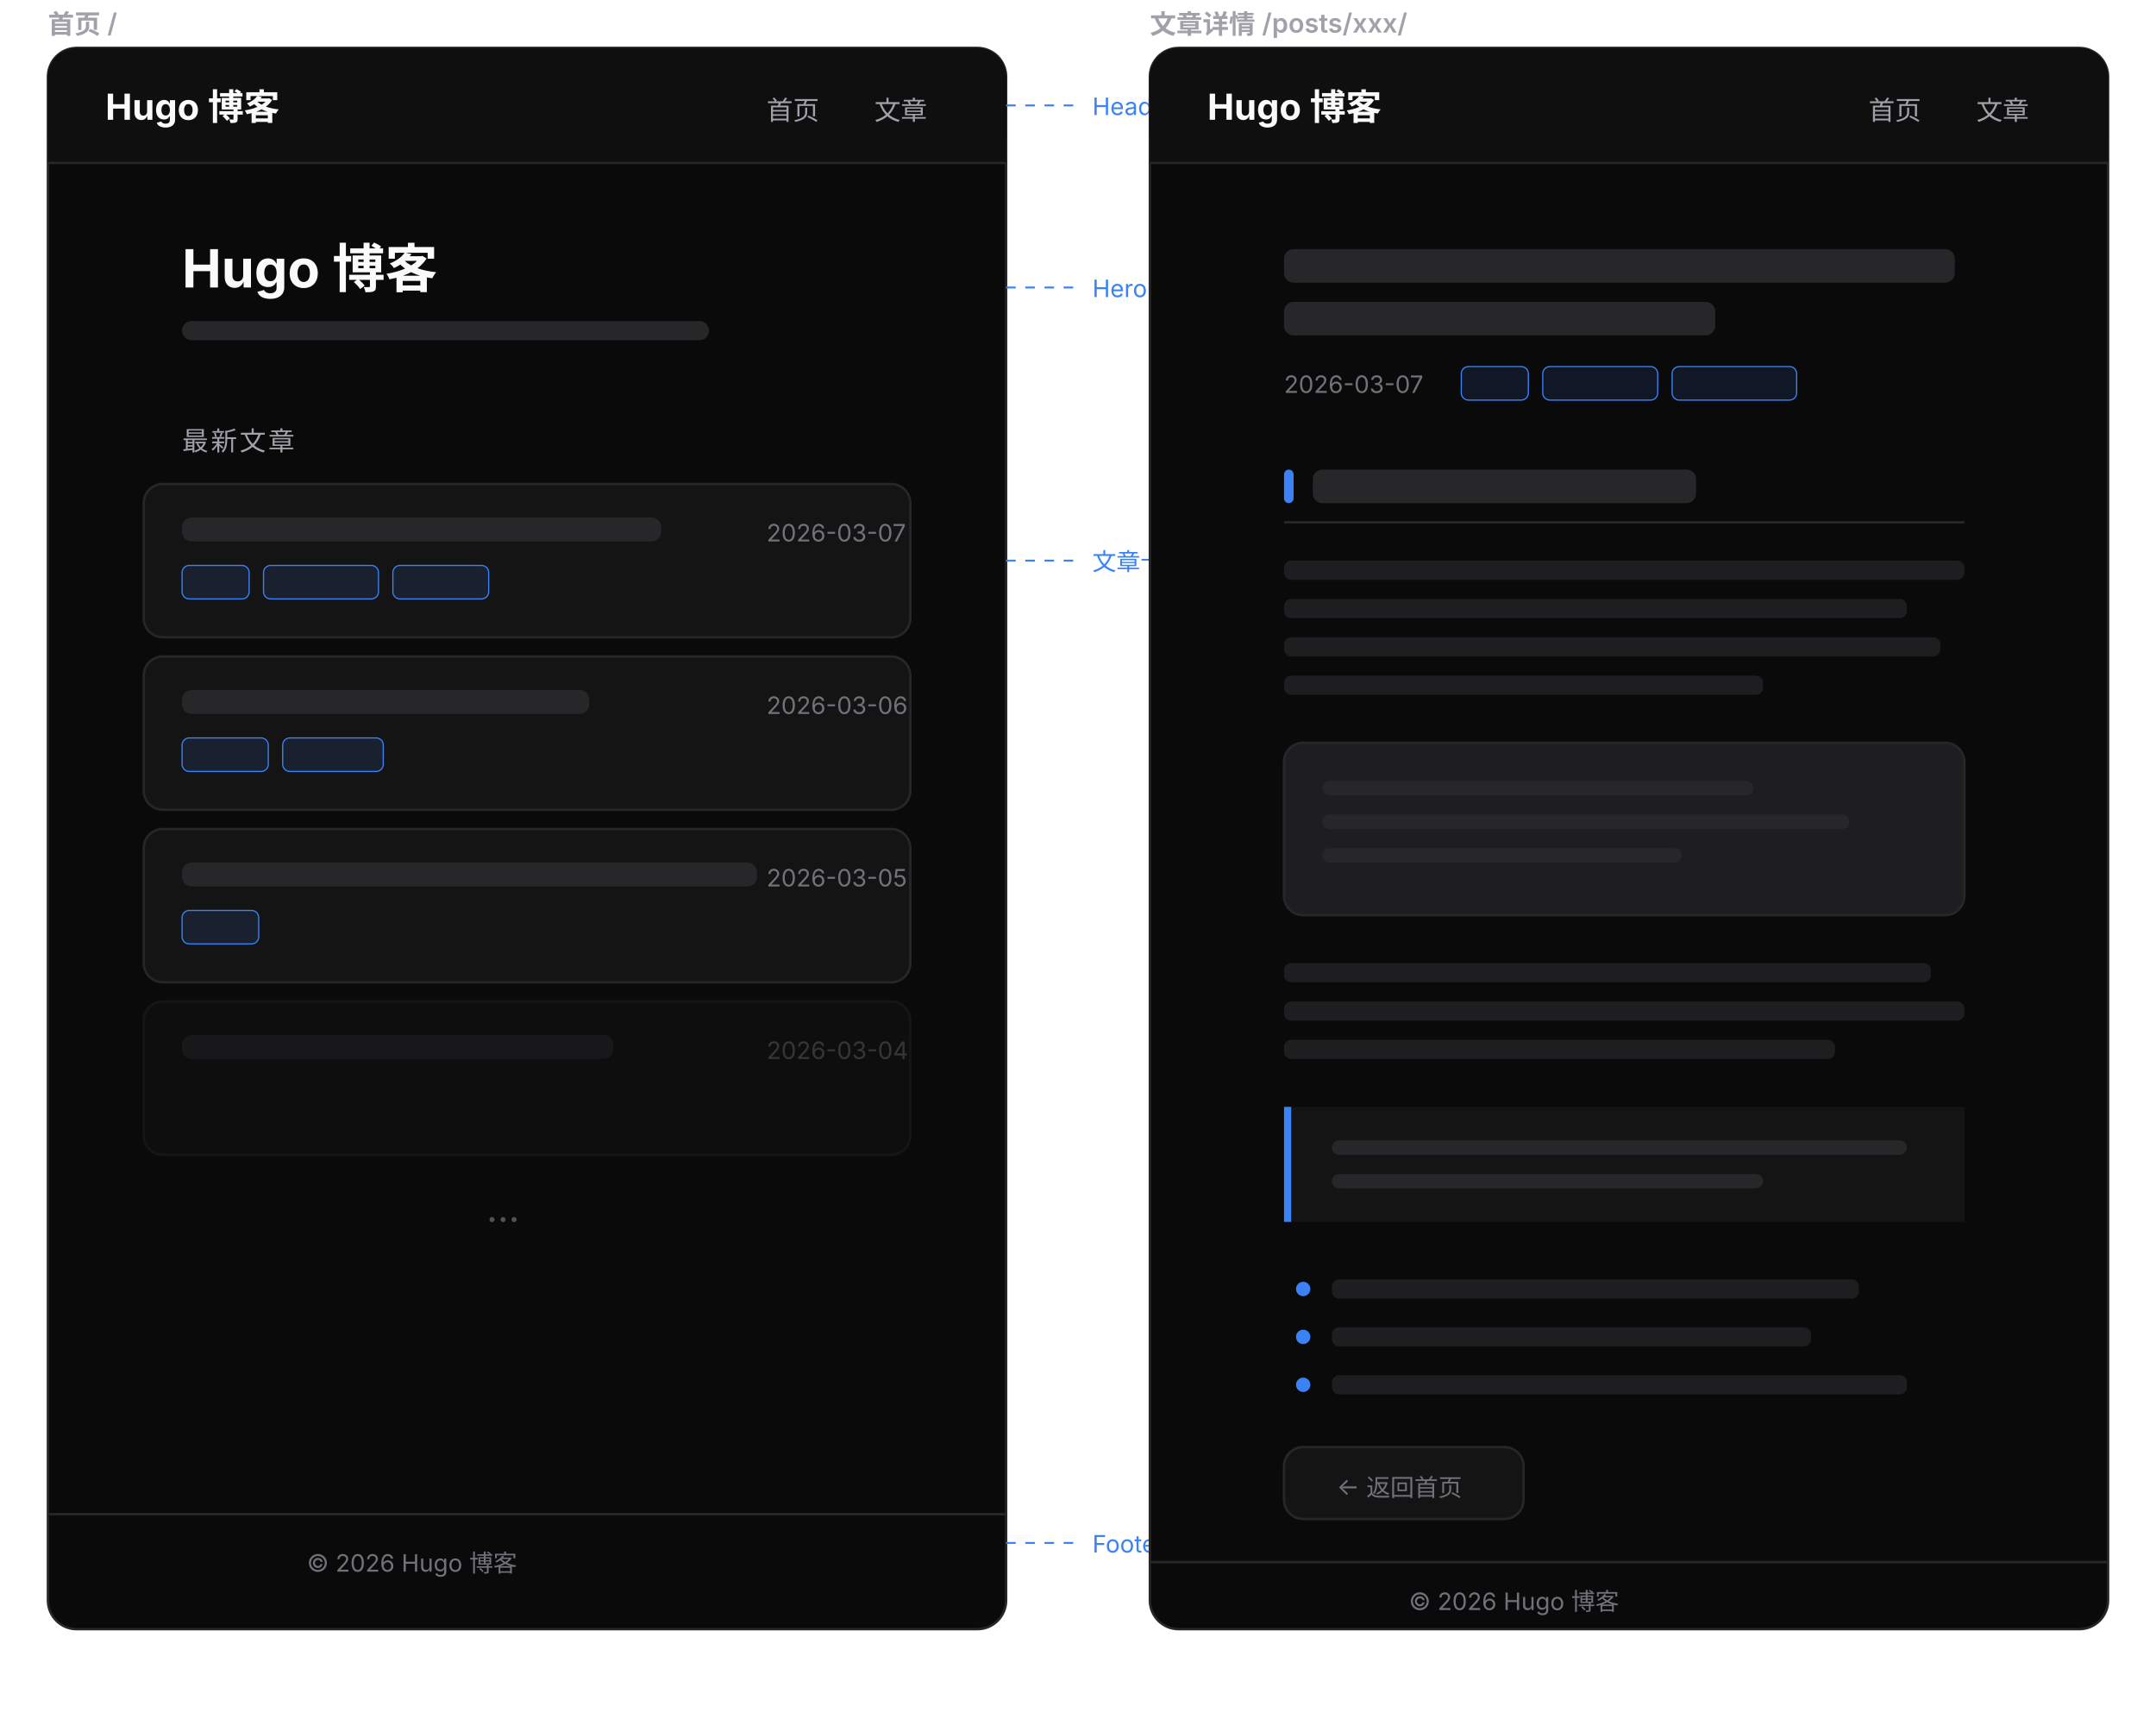
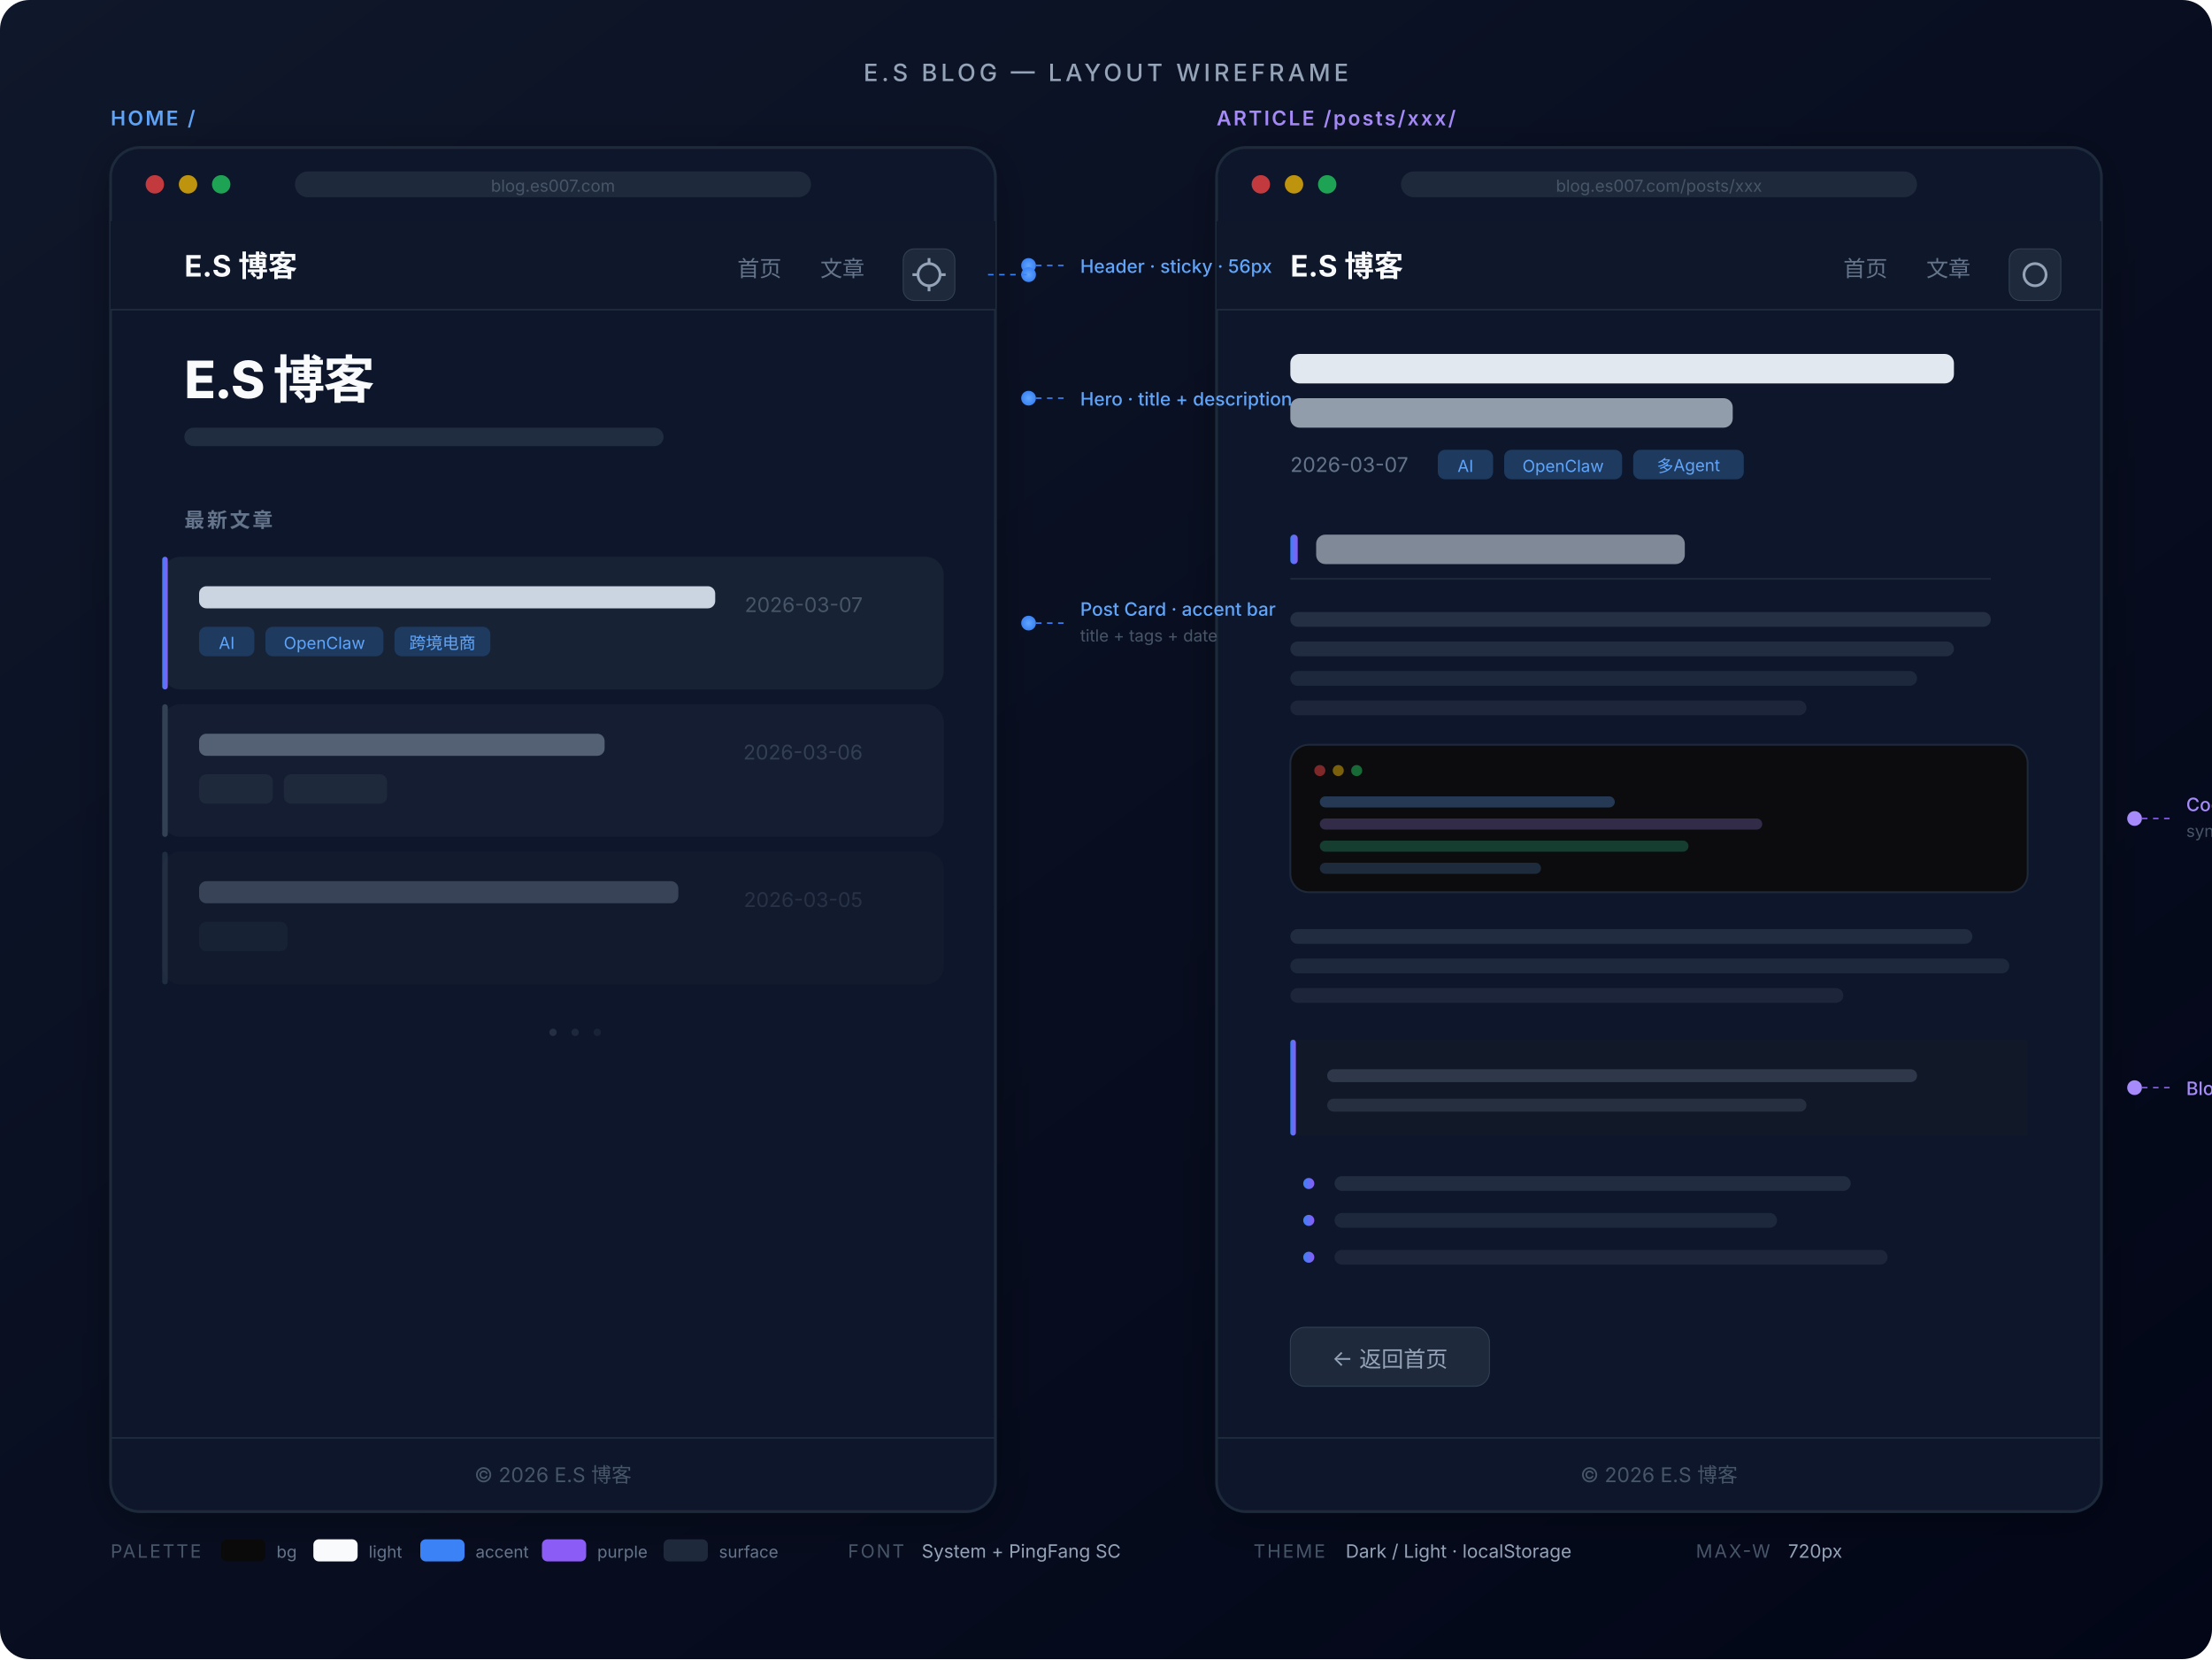
- <svg xmlns="http://www.w3.org/2000/svg" viewBox="0 0 900 720" font-family="-apple-system, PingFang SC, sans-serif">
+ <svg xmlns="http://www.w3.org/2000/svg" viewBox="0 0 1200 900" font-family="'SF Pro Display', -apple-system, 'PingFang SC', sans-serif">
  <defs>
-     <style>
-       .frame { fill: #0a0a0b; stroke: #27272a; stroke-width: 1; }
-       .block { fill: #141415; stroke: #27272a; stroke-width: 1; rx: 8; }
-       .accent { fill: #3b82f6; }
-       .accent-dim { fill: rgba(59,130,246,0.12); stroke: #3b82f6; stroke-width: 0.5; }
-       .label { fill: #a1a1aa; font-size: 11px; }
-       .title { fill: #fafafa; font-weight: 700; }
-       .sub { fill: #71717a; font-size: 10px; }
-       .dim { fill: #52525b; }
-       .sep { stroke: #27272a; stroke-width: 1; }
-     </style>
+     <linearGradient id="bgGrad" x1="0" y1="0" x2="1" y2="1">
+       <stop offset="0%" stop-color="#0f172a" />
+       <stop offset="100%" stop-color="#020617" />
+     </linearGradient>
+     <linearGradient id="accentGrad" x1="0" y1="0" x2="1" y2="0">
+       <stop offset="0%" stop-color="#3b82f6" />
+       <stop offset="100%" stop-color="#8b5cf6" />
+     </linearGradient>
+     <filter id="glow">
+       <feGaussianBlur stdDeviation="8" result="blur" />
+       <feMerge>
+         <feMergeNode in="blur" />
+         <feMergeNode in="SourceGraphic" />
+       </feMerge>
+     </filter>
+     <filter id="shadow">
+       <feDropShadow dx="0" dy="4" stdDeviation="12" flood-color="#000" flood-opacity="0.3" />
+     </filter>
+     <radialGradient id="dotGrad">
+       <stop offset="0%" stop-color="#60a5fa" />
+       <stop offset="100%" stop-color="#3b82f6" />
+     </radialGradient>
  </defs>
-   <g transform="translate(20, 20)">
-     <text class="label" x="0" y="-6" font-size="13" font-weight="600" fill="#fafafa">首页 /</text>
-     <rect class="frame" x="0" y="0" width="400" height="660" rx="12" />
-     <rect fill="#0f0f10" x="0" y="0" width="400" height="48" rx="12" />
-     <rect fill="#0f0f10" x="0" y="12" width="400" height="36" />
-     <text class="title" x="24" y="30" font-size="15">Hugo 博客</text>
-     <text class="label" x="300" y="30">首页</text>
-     <text class="label" x="345" y="30">文章</text>
-     <line class="sep" x1="0" y1="48" x2="400" y2="48" />
-     <text class="title" x="56" y="100" font-size="22">Hugo 博客</text>
-     <rect fill="#27272a" x="56" y="114" width="220" height="8" rx="4" />
-     <text class="sub" x="56" y="112" />
-     <text class="label" x="56" y="168" font-size="11" letter-spacing="1" text-transform="uppercase">最新文章</text>
-     <rect class="block" x="40" y="182" width="320" height="64" />
-     <rect fill="#27272a" x="56" y="196" width="200" height="10" rx="4" />
-     <rect class="accent-dim" x="56" y="216" width="28" height="14" rx="3" />
-     <rect class="accent-dim" x="90" y="216" width="48" height="14" rx="3" />
-     <rect class="accent-dim" x="144" y="216" width="40" height="14" rx="3" />
-     <text class="sub" x="300" y="206">2026-03-07</text>
-     <rect class="block" x="40" y="254" width="320" height="64" />
-     <rect fill="#27272a" x="56" y="268" width="170" height="10" rx="4" />
-     <rect class="accent-dim" x="56" y="288" width="36" height="14" rx="3" />
-     <rect class="accent-dim" x="98" y="288" width="42" height="14" rx="3" />
-     <text class="sub" x="300" y="278">2026-03-06</text>
-     <rect class="block" x="40" y="326" width="320" height="64" />
-     <rect fill="#27272a" x="56" y="340" width="240" height="10" rx="4" />
-     <rect class="accent-dim" x="56" y="360" width="32" height="14" rx="3" />
-     <text class="sub" x="300" y="350">2026-03-05</text>
-     <rect class="block" x="40" y="398" width="320" height="64" opacity="0.4" />
-     <rect fill="#27272a" x="56" y="412" width="180" height="10" rx="4" opacity="0.4" />
-     <text class="sub" x="300" y="422" opacity="0.4">2026-03-04</text>
-     <text class="dim" x="190" y="490" font-size="16" text-anchor="middle">...</text>
-     <line class="sep" x1="0" y1="612" x2="400" y2="612" />
-     <text class="sub" x="152" y="636" text-anchor="middle">© 2026 Hugo 博客</text>
-     <line stroke="#3b82f6" stroke-width="0.8" stroke-dasharray="4" x1="400" y1="24" x2="430" y2="24" />
-     <text class="accent" x="436" y="28" font-size="10">Header 导航栏 56px</text>
-     <line stroke="#3b82f6" stroke-width="0.8" stroke-dasharray="4" x1="400" y1="100" x2="430" y2="100" />
-     <text class="accent" x="436" y="104" font-size="10">Hero 标题 + 描述</text>
-     <line stroke="#3b82f6" stroke-width="0.8" stroke-dasharray="4" x1="400" y1="214" x2="430" y2="214" />
-     <text class="accent" x="436" y="218" font-size="10">文章卡片：标题 + 标签 + 日期</text>
-     <line stroke="#3b82f6" stroke-width="0.8" stroke-dasharray="4" x1="400" y1="624" x2="430" y2="624" />
-     <text class="accent" x="436" y="628" font-size="10">Footer 页脚</text>
+   <rect width="1200" height="900" fill="url(#bgGrad)" rx="16" />
+   <text x="600" y="44" text-anchor="middle" fill="#94a3b8" font-size="13" font-weight="500" letter-spacing="0.15em">E.S BLOG — LAYOUT WIREFRAME</text>
+   <line x1="440" y1="54" x2="760" y2="54" stroke="url(#accentGrad)" stroke-width="1" opacity="0.4" />
+   <g transform="translate(60, 80)">
+     <text x="0" y="-12" fill="#60a5fa" font-size="11" font-weight="600" letter-spacing="0.1em">HOME /</text>
+     <rect width="480" height="740" rx="16" fill="#0f172a" stroke="#1e293b" stroke-width="1.5" filter="url(#shadow)" />
+     <circle cx="24" cy="20" r="5" fill="#ef4444" opacity="0.8" />
+     <circle cx="42" cy="20" r="5" fill="#eab308" opacity="0.8" />
+     <circle cx="60" cy="20" r="5" fill="#22c55e" opacity="0.8" />
+     <rect x="100" y="13" width="280" height="14" rx="7" fill="#1e293b" />
+     <text x="240" y="24" text-anchor="middle" fill="#475569" font-size="9">blog.es007.com</text>
+     <rect x="0" y="40" width="480" height="48" fill="#0f172a" />
+     <line x1="0" y1="88" x2="480" y2="88" stroke="#1e293b" stroke-width="1" />
+     <text x="40" y="70" fill="#f8fafc" font-size="16" font-weight="700">E.S 博客</text>
+     <text x="340" y="70" fill="#64748b" font-size="12">首页</text>
+     <text x="385" y="70" fill="#64748b" font-size="12">文章</text>
+     <rect x="430" y="55" width="28" height="28" rx="6" fill="#1e293b" stroke="#334155" stroke-width="0.5" />
+     <circle cx="444" cy="69" r="6" fill="none" stroke="#94a3b8" stroke-width="1.5" />
+     <line x1="444" y1="60" x2="444" y2="63" stroke="#94a3b8" stroke-width="1.5" />
+     <line x1="444" y1="75" x2="444" y2="78" stroke="#94a3b8" stroke-width="1.5" />
+     <line x1="435" y1="69" x2="438" y2="69" stroke="#94a3b8" stroke-width="1.5" />
+     <line x1="450" y1="69" x2="453" y2="69" stroke="#94a3b8" stroke-width="1.5" />
+     <text x="40" y="136" fill="#f8fafc" font-size="28" font-weight="800" letter-spacing="-0.03em">E.S 博客</text>
+     <rect x="40" y="152" width="260" height="10" rx="5" fill="#334155" opacity="0.5" />
+     <text x="40" y="206" fill="#64748b" font-size="11" font-weight="600" letter-spacing="0.12em">最新文章</text>
+     <rect x="28" y="222" width="424" height="72" rx="10" fill="#1e293b" opacity="0.6" />
+     <rect x="28" y="222" width="3" height="72" rx="1.5" fill="url(#accentGrad)" />
+     <rect x="48" y="238" width="280" height="12" rx="4" fill="#cbd5e1" />
+     <rect x="48" y="260" width="30" height="16" rx="4" fill="#1e3a5f" />
+     <text x="63" y="272" text-anchor="middle" fill="#60a5fa" font-size="9">AI</text>
+     <rect x="84" y="260" width="64" height="16" rx="4" fill="#1e3a5f" />
+     <text x="116" y="272" text-anchor="middle" fill="#60a5fa" font-size="9">OpenClaw</text>
+     <rect x="154" y="260" width="52" height="16" rx="4" fill="#1e3a5f" />
+     <text x="180" y="272" text-anchor="middle" fill="#60a5fa" font-size="9">跨境电商</text>
+     <text x="408" y="252" fill="#475569" font-size="11" text-anchor="end">2026-03-07</text>
+     <rect x="28" y="302" width="424" height="72" rx="10" fill="#1e293b" opacity="0.4" />
+     <rect x="28" y="302" width="3" height="72" rx="1.5" fill="#334155" />
+     <rect x="48" y="318" width="220" height="12" rx="4" fill="#94a3b8" opacity="0.5" />
+     <rect x="48" y="340" width="40" height="16" rx="4" fill="#1e293b" />
+     <rect x="94" y="340" width="56" height="16" rx="4" fill="#1e293b" />
+     <text x="408" y="332" fill="#475569" font-size="11" text-anchor="end" opacity="0.6">2026-03-06</text>
+     <rect x="28" y="382" width="424" height="72" rx="10" fill="#1e293b" opacity="0.25" />
+     <rect x="28" y="382" width="3" height="72" rx="1.5" fill="#334155" opacity="0.5" />
+     <rect x="48" y="398" width="260" height="12" rx="4" fill="#94a3b8" opacity="0.3" />
+     <rect x="48" y="420" width="48" height="16" rx="4" fill="#1e293b" opacity="0.5" />
+     <text x="408" y="412" fill="#475569" font-size="11" text-anchor="end" opacity="0.4">2026-03-05</text>
+     <circle cx="240" cy="480" r="2" fill="#475569" opacity="0.4" />
+     <circle cx="252" cy="480" r="2" fill="#475569" opacity="0.3" />
+     <circle cx="264" cy="480" r="2" fill="#475569" opacity="0.2" />
+     <line x1="0" y1="700" x2="480" y2="700" stroke="#1e293b" stroke-width="1" />
+     <text x="240" y="724" text-anchor="middle" fill="#475569" font-size="11">© 2026 E.S 博客</text>
  </g>
-   <g transform="translate(480, 20)">
-     <text class="label" x="0" y="-6" font-size="13" font-weight="600" fill="#fafafa">文章详情 /posts/xxx/</text>
-     <rect class="frame" x="0" y="0" width="400" height="660" rx="12" />
-     <rect fill="#0f0f10" x="0" y="0" width="400" height="48" rx="12" />
-     <rect fill="#0f0f10" x="0" y="12" width="400" height="36" />
-     <text class="title" x="24" y="30" font-size="15">Hugo 博客</text>
-     <text class="label" x="300" y="30">首页</text>
-     <text class="label" x="345" y="30">文章</text>
-     <line class="sep" x1="0" y1="48" x2="400" y2="48" />
-     <rect fill="#27272a" x="56" y="84" width="280" height="14" rx="4" />
-     <rect fill="#27272a" x="56" y="106" width="180" height="14" rx="4" />
-     <text class="sub" x="56" y="144">2026-03-07</text>
-     <rect class="accent-dim" x="130" y="133" width="28" height="14" rx="3" />
-     <rect class="accent-dim" x="164" y="133" width="48" height="14" rx="3" />
-     <rect class="accent-dim" x="218" y="133" width="52" height="14" rx="3" />
-     <rect fill="#3b82f6" x="56" y="176" width="4" height="14" rx="2" />
-     <rect fill="#27272a" x="68" y="176" width="160" height="14" rx="4" />
-     <line class="sep" x1="56" y1="198" x2="340" y2="198" />
-     <rect fill="#1e1e21" x="56" y="214" width="284" height="8" rx="3" />
-     <rect fill="#1e1e21" x="56" y="230" width="260" height="8" rx="3" />
-     <rect fill="#1e1e21" x="56" y="246" width="274" height="8" rx="3" />
-     <rect fill="#1e1e21" x="56" y="262" width="200" height="8" rx="3" />
-     <rect fill="#1e1e21" x="56" y="290" width="284" height="72" rx="8" stroke="#27272a" stroke-width="1" />
-     <rect fill="#27272a" x="72" y="306" width="180" height="6" rx="3" />
-     <rect fill="#27272a" x="72" y="320" width="220" height="6" rx="3" />
-     <rect fill="#27272a" x="72" y="334" width="150" height="6" rx="3" />
-     <rect fill="#1e1e21" x="56" y="382" width="270" height="8" rx="3" />
-     <rect fill="#1e1e21" x="56" y="398" width="284" height="8" rx="3" />
-     <rect fill="#1e1e21" x="56" y="414" width="230" height="8" rx="3" />
-     <rect fill="#141415" x="56" y="442" width="284" height="48" rx="0 8 8 0" />
-     <rect fill="#3b82f6" x="56" y="442" width="3" height="48" />
-     <rect fill="#27272a" x="76" y="456" width="240" height="6" rx="3" />
-     <rect fill="#27272a" x="76" y="470" width="180" height="6" rx="3" />
-     <circle fill="#3b82f6" cx="64" cy="518" r="3" />
-     <rect fill="#1e1e21" x="76" y="514" width="220" height="8" rx="3" />
-     <circle fill="#3b82f6" cx="64" cy="538" r="3" />
-     <rect fill="#1e1e21" x="76" y="534" width="200" height="8" rx="3" />
-     <circle fill="#3b82f6" cx="64" cy="558" r="3" />
-     <rect fill="#1e1e21" x="76" y="554" width="240" height="8" rx="3" />
-     <rect fill="#141415" x="56" y="584" width="100" height="30" rx="8" stroke="#27272a" stroke-width="1" />
-     <text class="sub" x="78" y="604" font-size="12">← 返回首页</text>
-     <line class="sep" x1="0" y1="632" x2="400" y2="632" />
-     <text class="sub" x="152" y="652" text-anchor="middle">© 2026 Hugo 博客</text>
+   <g transform="translate(660, 80)">
+     <text x="0" y="-12" fill="#a78bfa" font-size="11" font-weight="600" letter-spacing="0.1em">ARTICLE /posts/xxx/</text>
+     <rect width="480" height="740" rx="16" fill="#0f172a" stroke="#1e293b" stroke-width="1.5" filter="url(#shadow)" />
+     <circle cx="24" cy="20" r="5" fill="#ef4444" opacity="0.8" />
+     <circle cx="42" cy="20" r="5" fill="#eab308" opacity="0.8" />
+     <circle cx="60" cy="20" r="5" fill="#22c55e" opacity="0.8" />
+     <rect x="100" y="13" width="280" height="14" rx="7" fill="#1e293b" />
+     <text x="240" y="24" text-anchor="middle" fill="#475569" font-size="9">blog.es007.com/posts/xxx</text>
+     <rect x="0" y="40" width="480" height="48" fill="#0f172a" />
+     <line x1="0" y1="88" x2="480" y2="88" stroke="#1e293b" stroke-width="1" />
+     <text x="40" y="70" fill="#f8fafc" font-size="16" font-weight="700">E.S 博客</text>
+     <text x="340" y="70" fill="#64748b" font-size="12">首页</text>
+     <text x="385" y="70" fill="#64748b" font-size="12">文章</text>
+     <rect x="430" y="55" width="28" height="28" rx="6" fill="#1e293b" stroke="#334155" stroke-width="0.5" />
+     <circle cx="444" cy="69" r="6" fill="none" stroke="#94a3b8" stroke-width="1.5" />
+     <rect x="40" y="112" width="360" height="16" rx="5" fill="#e2e8f0" />
+     <rect x="40" y="136" width="240" height="16" rx="5" fill="#cbd5e1" opacity="0.7" />
+     <text x="40" y="176" fill="#64748b" font-size="11">2026-03-07</text>
+     <rect x="120" y="164" width="30" height="16" rx="4" fill="#1e3a5f" />
+     <text x="135" y="176" text-anchor="middle" fill="#60a5fa" font-size="9">AI</text>
+     <rect x="156" y="164" width="64" height="16" rx="4" fill="#1e3a5f" />
+     <text x="188" y="176" text-anchor="middle" fill="#60a5fa" font-size="9">OpenClaw</text>
+     <rect x="226" y="164" width="60" height="16" rx="4" fill="#1e3a5f" />
+     <text x="256" y="176" text-anchor="middle" fill="#60a5fa" font-size="9">多Agent</text>
+     <rect x="40" y="210" width="4" height="16" rx="2" fill="url(#accentGrad)" />
+     <rect x="54" y="210" width="200" height="16" rx="5" fill="#cbd5e1" opacity="0.6" />
+     <line x1="40" y1="234" x2="420" y2="234" stroke="#1e293b" stroke-width="1" />
+     <rect x="40" y="252" width="380" height="8" rx="4" fill="#475569" opacity="0.4" />
+     <rect x="40" y="268" width="360" height="8" rx="4" fill="#475569" opacity="0.35" />
+     <rect x="40" y="284" width="340" height="8" rx="4" fill="#475569" opacity="0.3" />
+     <rect x="40" y="300" width="280" height="8" rx="4" fill="#475569" opacity="0.25" />
+     <rect x="40" y="324" width="400" height="80" rx="10" fill="#0c0c0e" stroke="#1e293b" stroke-width="1" />
+     <circle cx="56" cy="338" r="3" fill="#ef4444" opacity="0.5" />
+     <circle cx="66" cy="338" r="3" fill="#eab308" opacity="0.5" />
+     <circle cx="76" cy="338" r="3" fill="#22c55e" opacity="0.5" />
+     <rect x="56" y="352" width="160" height="6" rx="3" fill="#60a5fa" opacity="0.3" />
+     <rect x="56" y="364" width="240" height="6" rx="3" fill="#a78bfa" opacity="0.25" />
+     <rect x="56" y="376" width="200" height="6" rx="3" fill="#34d399" opacity="0.25" />
+     <rect x="56" y="388" width="120" height="6" rx="3" fill="#60a5fa" opacity="0.2" />
+     <rect x="40" y="424" width="370" height="8" rx="4" fill="#475569" opacity="0.35" />
+     <rect x="40" y="440" width="390" height="8" rx="4" fill="#475569" opacity="0.3" />
+     <rect x="40" y="456" width="300" height="8" rx="4" fill="#475569" opacity="0.25" />
+     <rect x="40" y="484" width="400" height="52" rx="0" fill="#111827" />
+     <rect x="40" y="484" width="3" height="52" rx="1.5" fill="url(#accentGrad)" />
+     <rect x="60" y="500" width="320" height="7" rx="3.5" fill="#64748b" opacity="0.35" />
+     <rect x="60" y="516" width="260" height="7" rx="3.5" fill="#64748b" opacity="0.25" />
+     <circle cx="50" cy="562" r="3" fill="url(#accentGrad)" />
+     <rect x="64" y="558" width="280" height="8" rx="4" fill="#475569" opacity="0.35" />
+     <circle cx="50" cy="582" r="3" fill="url(#accentGrad)" />
+     <rect x="64" y="578" width="240" height="8" rx="4" fill="#475569" opacity="0.3" />
+     <circle cx="50" cy="602" r="3" fill="url(#accentGrad)" />
+     <rect x="64" y="598" width="300" height="8" rx="4" fill="#475569" opacity="0.25" />
+     <rect x="40" y="640" width="108" height="32" rx="8" fill="#1e293b" stroke="#334155" stroke-width="0.5" />
+     <text x="94" y="661" text-anchor="middle" fill="#94a3b8" font-size="12">← 返回首页</text>
+     <line x1="0" y1="700" x2="480" y2="700" stroke="#1e293b" stroke-width="1" />
+     <text x="240" y="724" text-anchor="middle" fill="#475569" font-size="11">© 2026 E.S 博客</text>
+   </g>
+   <g transform="translate(60, 80)">
+     <circle cx="498" cy="64" r="4" fill="url(#dotGrad)" />
+     <line x1="502" y1="64" x2="520" y2="64" stroke="#3b82f6" stroke-width="0.8" stroke-dasharray="3" />
+     <text x="526" y="68" fill="#60a5fa" font-size="10" font-weight="500">Header · sticky · 56px</text>
+     <circle cx="498" cy="136" r="4" fill="url(#dotGrad)" />
+     <line x1="502" y1="136" x2="520" y2="136" stroke="#3b82f6" stroke-width="0.8" stroke-dasharray="3" />
+     <text x="526" y="140" fill="#60a5fa" font-size="10" font-weight="500">Hero · title + description</text>
+     <circle cx="498" cy="258" r="4" fill="url(#dotGrad)" />
+     <line x1="502" y1="258" x2="520" y2="258" stroke="#3b82f6" stroke-width="0.8" stroke-dasharray="3" />
+     <text x="526" y="254" fill="#60a5fa" font-size="10" font-weight="500">Post Card · accent bar</text>
+     <text x="526" y="268" fill="#475569" font-size="9">title + tags + date</text>
+     <circle cx="498" cy="69" r="4" fill="url(#dotGrad)" />
+     <line x1="476" y1="69" x2="498" y2="69" stroke="#3b82f6" stroke-width="0.8" stroke-dasharray="3" />
+   </g>
+   <g transform="translate(660, 80)">
+     <circle cx="498" cy="364" r="4" fill="#a78bfa" />
+     <line x1="502" y1="364" x2="520" y2="364" stroke="#8b5cf6" stroke-width="0.8" stroke-dasharray="3" />
+     <text x="526" y="360" fill="#a78bfa" font-size="10" font-weight="500">Code Block</text>
+     <text x="526" y="374" fill="#475569" font-size="9">syntax highlight ready</text>
+     <circle cx="498" cy="510" r="4" fill="#a78bfa" />
+     <line x1="502" y1="510" x2="520" y2="510" stroke="#8b5cf6" stroke-width="0.8" stroke-dasharray="3" />
+     <text x="526" y="514" fill="#a78bfa" font-size="10" font-weight="500">Blockquote · accent bar</text>
+   </g>
+   <g transform="translate(60, 845)">
+     <text x="0" y="0" fill="#475569" font-size="10" letter-spacing="0.1em">PALETTE</text>
+     <rect x="60" y="-10" width="24" height="12" rx="3" fill="#0a0a0b" />
+     <text x="90" y="0" fill="#64748b" font-size="9">bg</text>
+     <rect x="110" y="-10" width="24" height="12" rx="3" fill="#f8fafc" />
+     <text x="140" y="0" fill="#64748b" font-size="9">light</text>
+     <rect x="168" y="-10" width="24" height="12" rx="3" fill="#3b82f6" />
+     <text x="198" y="0" fill="#64748b" font-size="9">accent</text>
+     <rect x="234" y="-10" width="24" height="12" rx="3" fill="#8b5cf6" />
+     <text x="264" y="0" fill="#64748b" font-size="9">purple</text>
+     <rect x="300" y="-10" width="24" height="12" rx="3" fill="#1e293b" />
+     <text x="330" y="0" fill="#64748b" font-size="9">surface</text>
+     <text x="400" y="0" fill="#475569" font-size="10" letter-spacing="0.1em">FONT</text>
+     <text x="440" y="0" fill="#94a3b8" font-size="10">System + PingFang SC</text>
+     <text x="620" y="0" fill="#475569" font-size="10" letter-spacing="0.1em">THEME</text>
+     <text x="670" y="0" fill="#94a3b8" font-size="10">Dark / Light · localStorage</text>
+     <text x="860" y="0" fill="#475569" font-size="10" letter-spacing="0.1em">MAX-W</text>
+     <text x="910" y="0" fill="#94a3b8" font-size="10">720px</text>
  </g>
</svg>
